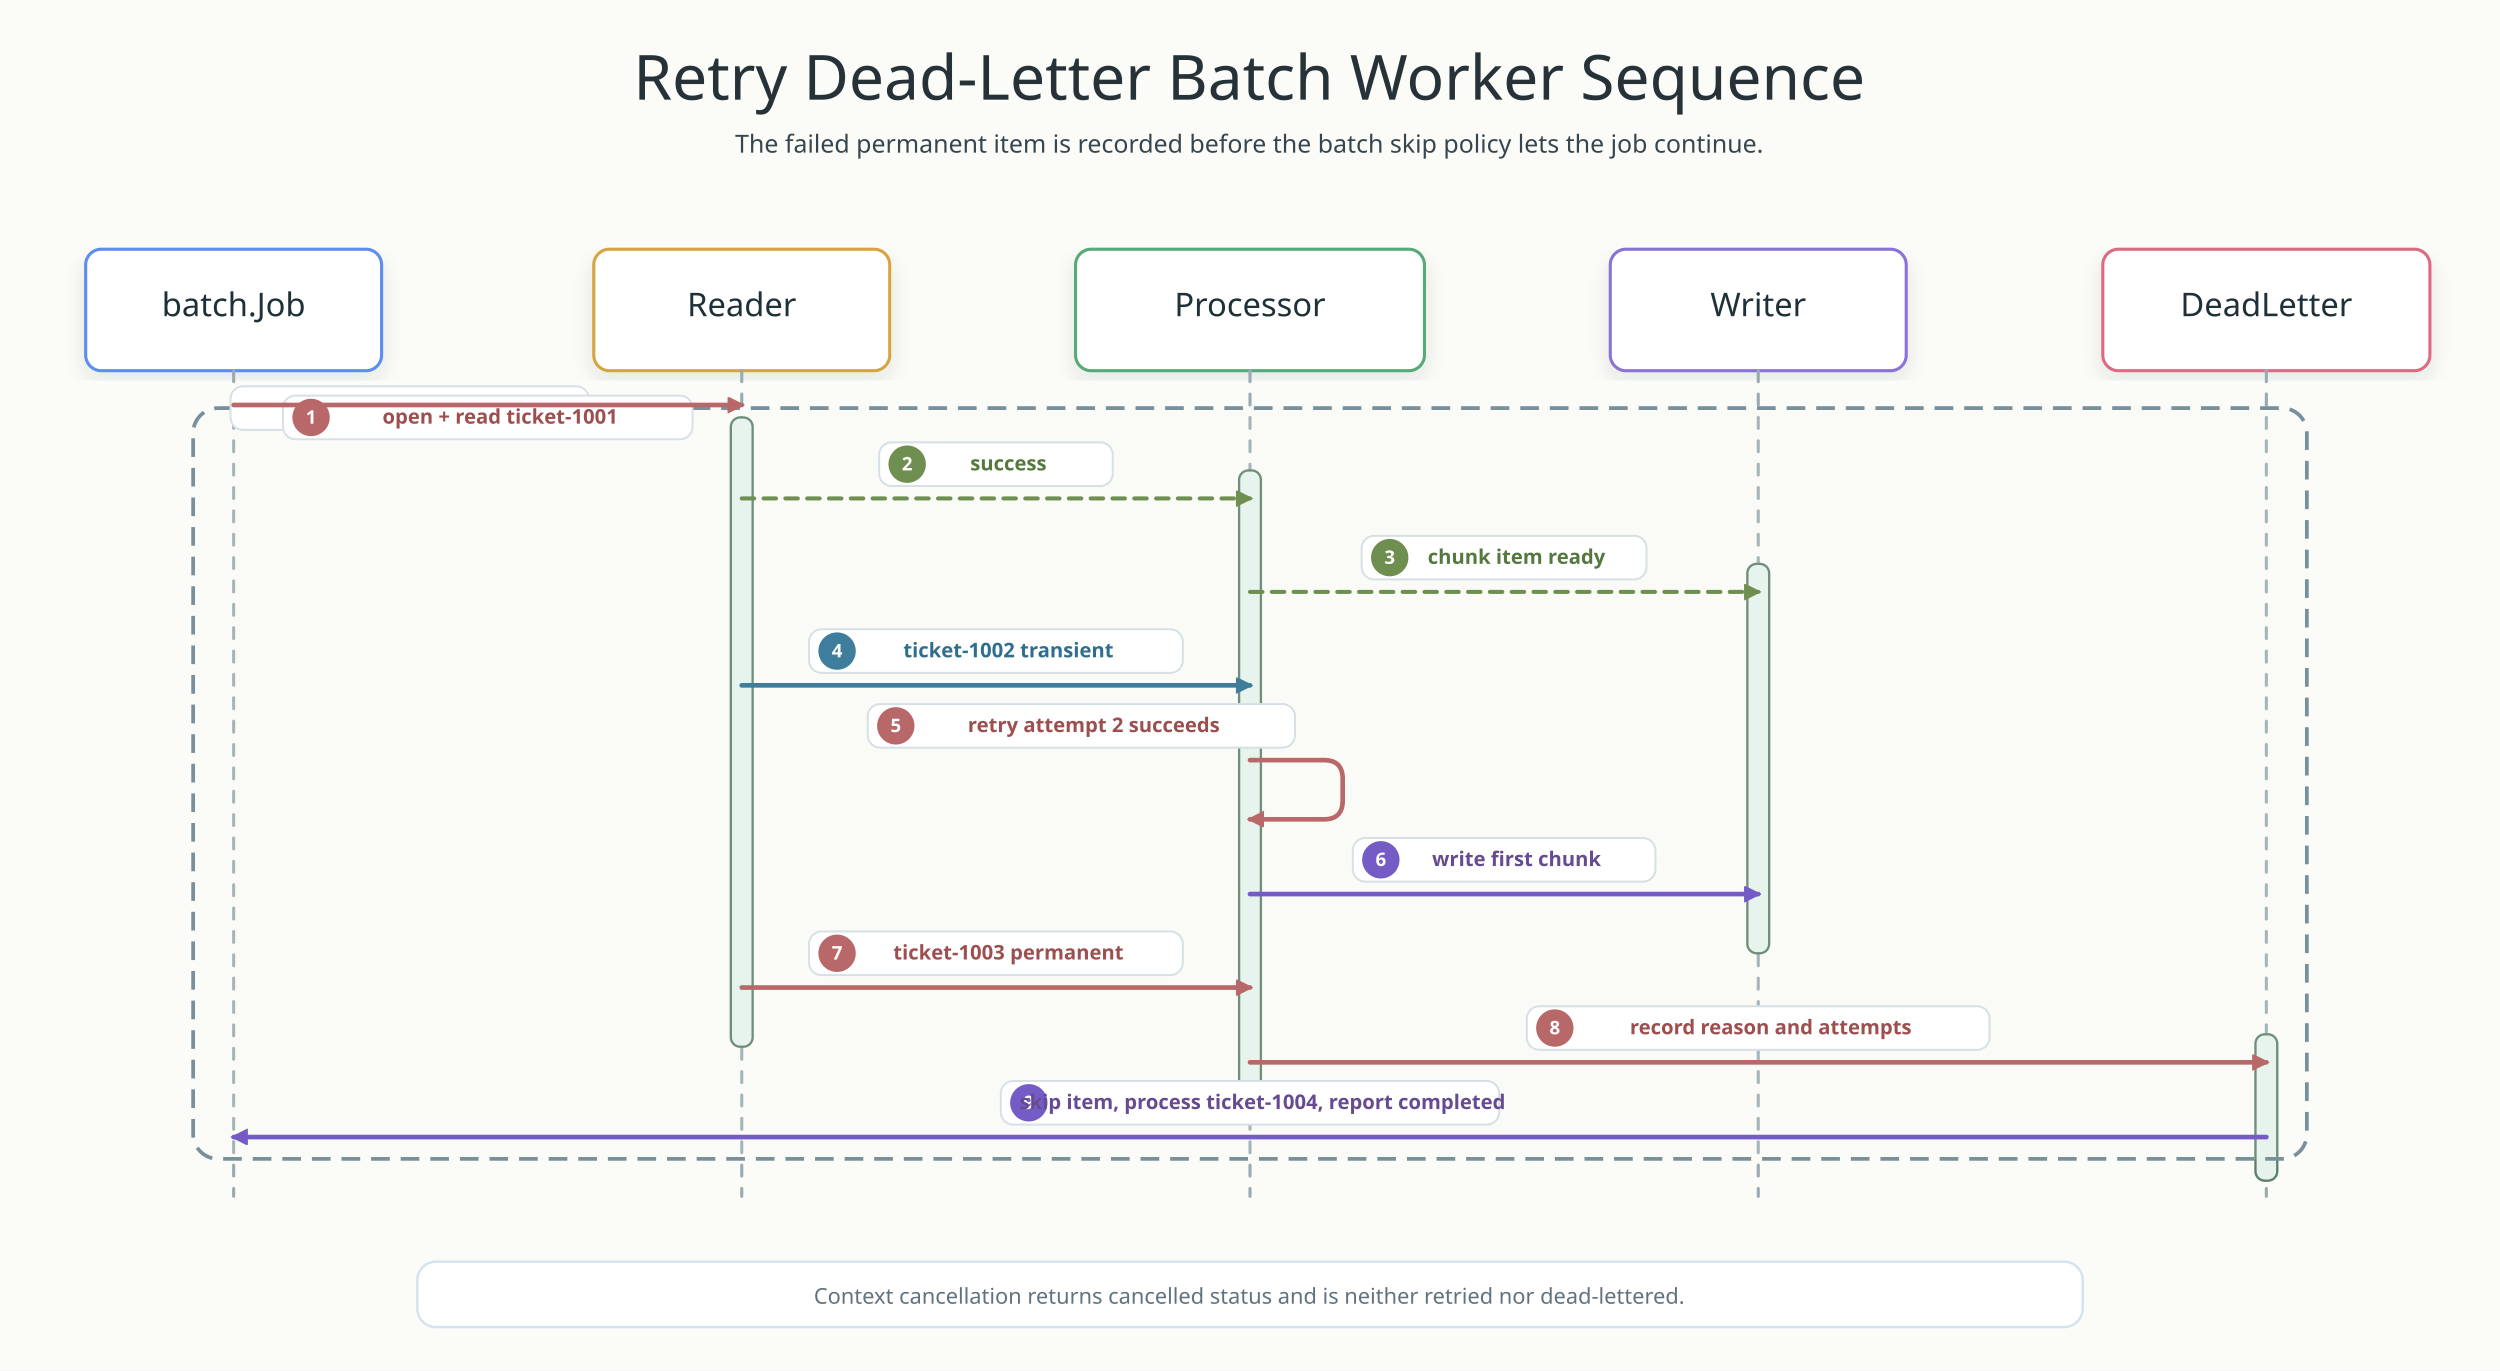
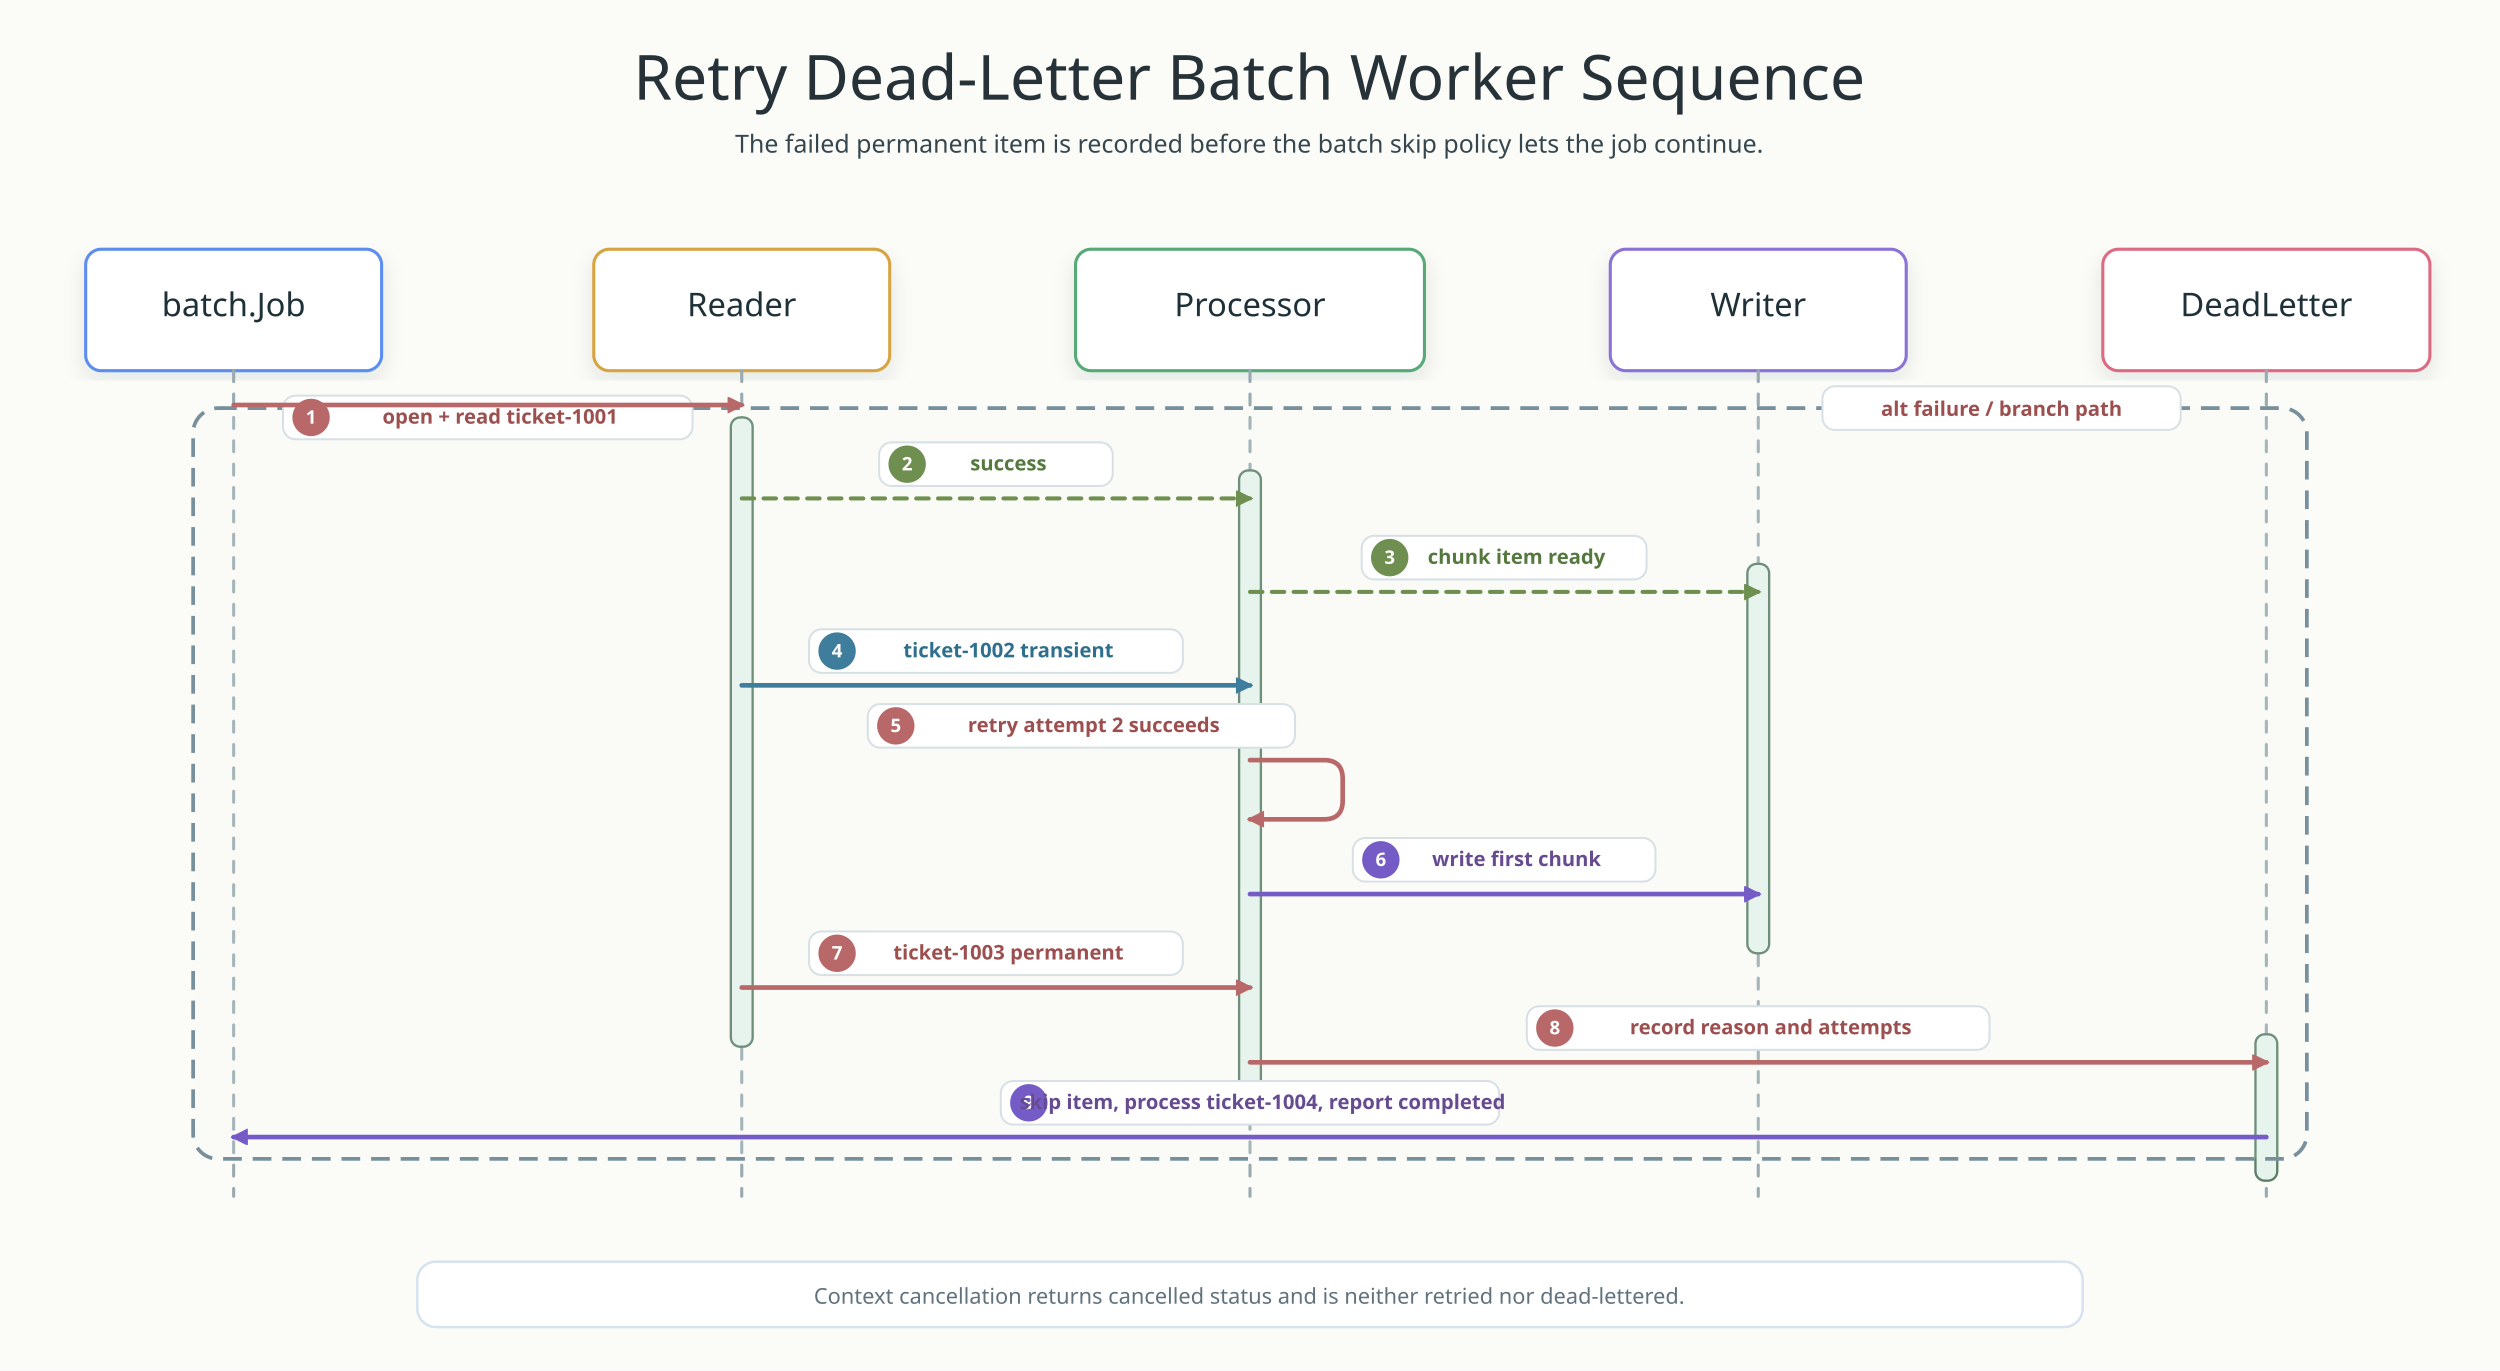
<svg xmlns="http://www.w3.org/2000/svg" width="1605" height="880" viewBox="-60 0 1605 880" role="img" aria-labelledby="title desc">
  <defs>
    <filter id="shadow" x="-8%" y="-8%" width="116%" height="116%">
      <feDropShadow dx="0" dy="6" stdDeviation="7" flood-color="#203040" flood-opacity="0.10" />
    </filter>
    <marker id="arrow-call" markerWidth="13" markerHeight="13" refX="9" refY="5" orient="auto" markerUnits="userSpaceOnUse">
      <polygon points="0,0 10,5 0,10" fill="#3F7D9C" stroke="#3F7D9C" stroke-dasharray="none" style="stroke-dasharray:none" />
    </marker>
    <marker id="arrow-return" markerWidth="13" markerHeight="13" refX="9" refY="5" orient="auto" markerUnits="userSpaceOnUse">
      <polygon points="0,0 10,5 0,10" fill="#6E8F4F" stroke="#6E8F4F" stroke-dasharray="none" style="stroke-dasharray:none" />
    </marker>
    <marker id="arrow-async" markerWidth="13" markerHeight="13" refX="9" refY="5" orient="auto" markerUnits="userSpaceOnUse">
      <polygon points="0,0 10,5 0,10" fill="#755BC6" stroke="#755BC6" stroke-dasharray="none" style="stroke-dasharray:none" />
    </marker>
    <marker id="arrow-fail" markerWidth="13" markerHeight="13" refX="9" refY="5" orient="auto" markerUnits="userSpaceOnUse">
      <polygon points="0,0 10,5 0,10" fill="#B86868" stroke="#B86868" stroke-dasharray="none" style="stroke-dasharray:none" />
    </marker>
    <style>
      @font-face { font-family: 'Architects Daughter'; src: url('file:///Users/debop/Library/Fonts/ArchitectsDaughter-Regular.ttf') format('truetype'); }
      @font-face { font-family: 'Comic Mono'; src: url('file:///Users/debop/Library/Fonts/ComicMono.ttf') format('truetype'); }
      .canvas{fill:#fbfcf8}.title{font-family:'Architects Daughter';font-size:40px;fill:#263238}.subtitle,.detail,.footer{font-family:'Comic Mono';fill:#36464f}.subtitle{font-size:16px}.footer{font-size:14px;fill:#60727d}.cardTitle{font-family:'Architects Daughter';font-size:21px;fill:#1f3138}.role{font-family:'Comic Mono';font-size:12px;fill:#546a73}.card{fill:#ffffff;stroke-width:2;filter:url(#shadow)}.lifeline{stroke:#9aaab1;stroke-width:2;stroke-dasharray:7 8;stroke-linecap:round}.activation{fill:#e6f2ec;stroke:#5b7e67;stroke-width:1.5}.call,.return,.async,.fail{fill:none;stroke-width:3;stroke-linecap:round;stroke-linejoin:round}.call{stroke:#3F7D9C;marker-end:url(#arrow-call)}.return{stroke:#6E8F4F;stroke-width:2.6;stroke-dasharray:8 6;marker-end:url(#arrow-return)}.async{stroke:#755BC6;marker-end:url(#arrow-async)}.fail{stroke:#B86868;marker-end:url(#arrow-fail)}.alt{fill:#eef7f0;fill-opacity:.14;stroke:#78909c;stroke-width:2.4;stroke-dasharray:12 7}.divider{stroke:#78909c;stroke-width:2;stroke-dasharray:10 8}rect.label{fill:#ffffff;stroke:#d7e0e4;stroke-width:1.3}.callLabel{stroke:#9cc2d1}.returnLabel{stroke:#b6c9a4}.asyncLabel{stroke:#b8a9d5}.failLabel{stroke:#d9abab}.badgeText,.msg{font-family:'Comic Mono';font-size:12px;font-weight:700}.msg{font-size:13px}.callText{fill:#2f6f8e}.returnText{fill:#55783F}.asyncText{fill:#674b91}.failText{fill:#9d4f4f}
    </style>
  </defs>
  <rect class="canvas" x="-60" y="0" width="1605" height="880" />
  <text class="title" x="742" y="64" text-anchor="middle">Retry Dead-Letter Batch Worker Sequence</text>
  <text class="subtitle" x="742" y="98" text-anchor="middle">The failed permanent item is recorded before the batch skip policy lets the job continue.</text>
  <g id="participant-1">
    <rect class="card" x="-5" y="160" width="190" height="78" rx="10" fill="#E8F3FF" stroke="#5B8DEF" />
    <text class="cardTitle" x="90" y="203" text-anchor="middle">batch.Job</text>
    <line class="lifeline" x1="90" y1="238" x2="90" y2="768" />
  </g>
  <g id="participant-2">
    <rect class="card" x="321.2" y="160" width="190" height="78" rx="10" fill="#FFF3D9" stroke="#D6A441" />
    <text class="cardTitle" x="416.2" y="203" text-anchor="middle">Reader</text>
    <line class="lifeline" x1="416.2" y1="238" x2="416.2" y2="768" />
  </g>
  <g id="participant-3">
    <rect class="card" x="630.5" y="160" width="224" height="78" rx="10" fill="#EAF7EF" stroke="#58A978" />
    <text class="cardTitle" x="742.5" y="203" text-anchor="middle">Processor</text>
    <line class="lifeline" x1="742.5" y1="238" x2="742.5" y2="768" />
  </g>
  <g id="participant-4">
    <rect class="card" x="973.8" y="160" width="190" height="78" rx="10" fill="#F1ECFF" stroke="#8A72D6" />
    <text class="cardTitle" x="1068.8" y="203" text-anchor="middle">Writer</text>
    <line class="lifeline" x1="1068.8" y1="238" x2="1068.8" y2="768" />
  </g>
  <g id="participant-5">
    <rect class="card" x="1290" y="160" width="210" height="78" rx="10" fill="#FDECEF" stroke="#DC6B82" />
    <text class="cardTitle" x="1395" y="203" text-anchor="middle">DeadLetter</text>
    <line class="lifeline" x1="1395" y1="238" x2="1395" y2="768" />
  </g>
  <rect class="activation" x="409.2" y="268" width="14" height="404" rx="6" />
  <rect class="activation" x="735.5" y="302" width="14" height="418" rx="6" />
  <rect class="activation" x="1061.8" y="362" width="14" height="250" rx="6" />
  <rect class="activation" x="1388" y="664" width="14" height="94" rx="6" />
  <rect class="alt" x="64" y="262" width="1357" height="482" rx="16" />
-   <rect class="label failLabel" x="88" y="248" width="230" height="28" rx="8" />
-   <text class="msg failText" x="203" y="267" text-anchor="middle">alt failure / branch path</text>
+   <rect class="label failLabel" x="1110" y="248" width="230" height="28" rx="8" />
+   <text class="msg failText" x="1225" y="267" text-anchor="middle">alt failure / branch path</text>
  <g id="message-1">
    <rect class="label failLabel" x="121.7" y="254" width="262.9" height="28" rx="8" />
    <circle cx="139.7" cy="268" r="12" fill="#B86868" />
    <text class="badgeText" x="139.7" y="272" text-anchor="middle" fill="#fff">1</text>
    <text class="msg failText" x="261.1" y="272" text-anchor="middle">open + read ticket-1001</text>
    <path class="fail" d="M 90 260 H 416.2" />
  </g>
  <g id="message-2">
    <rect class="label returnLabel" x="504.4" y="284" width="150" height="28" rx="8" />
    <circle cx="522.4" cy="298" r="12" fill="#6E8F4F" />
    <text class="badgeText" x="522.4" y="302" text-anchor="middle" fill="#fff">2</text>
    <text class="msg returnText" x="587.4" y="302" text-anchor="middle">success</text>
    <path class="return" d="M 416.2 320 H 742.5" />
  </g>
  <g id="message-3">
    <rect class="label returnLabel" x="814.2" y="344" width="182.9" height="28" rx="8" />
    <circle cx="832.2" cy="358" r="12" fill="#6E8F4F" />
    <text class="badgeText" x="832.2" y="362" text-anchor="middle" fill="#fff">3</text>
    <text class="msg returnText" x="913.6" y="362" text-anchor="middle">chunk item ready</text>
    <path class="return" d="M 742.5 380 H 1068.8" />
  </g>
  <g id="message-4">
    <rect class="label callLabel" x="459.4" y="404" width="240" height="28" rx="8" />
    <circle cx="477.4" cy="418" r="12" fill="#3F7D9C" />
    <text class="badgeText" x="477.4" y="422" text-anchor="middle" fill="#fff">4</text>
    <text class="msg callText" x="587.4" y="422" text-anchor="middle">ticket-1002 transient</text>
    <path class="call" d="M 416.2 440 H 742.5" />
  </g>
  <g id="message-5">
    <rect class="label failLabel" x="497.1" y="452" width="274.3" height="28" rx="8" />
    <circle cx="515.1" cy="466" r="12" fill="#B86868" />
    <text class="badgeText" x="515.1" y="470" text-anchor="middle" fill="#fff">5</text>
    <text class="msg failText" x="642.2" y="470" text-anchor="middle">retry attempt 2 succeeds</text>
    <path class="fail" d="M 742.5 488 H 790 Q 802 488 802 500 V 514 Q 802 526 790 526 H 742.5" />
  </g>
  <g id="message-6">
    <rect class="label asyncLabel" x="808.5" y="538" width="194.3" height="28" rx="8" />
    <circle cx="826.5" cy="552" r="12" fill="#755BC6" />
    <text class="badgeText" x="826.5" y="556" text-anchor="middle" fill="#fff">6</text>
    <text class="msg asyncText" x="913.6" y="556" text-anchor="middle">write first chunk</text>
    <path class="async" d="M 742.5 574 H 1068.8" />
  </g>
  <g id="message-7">
    <rect class="label failLabel" x="459.4" y="598" width="240" height="28" rx="8" />
    <circle cx="477.4" cy="612" r="12" fill="#B86868" />
    <text class="badgeText" x="477.4" y="616" text-anchor="middle" fill="#fff">7</text>
    <text class="msg failText" x="587.4" y="616" text-anchor="middle">ticket-1003 permanent</text>
    <path class="fail" d="M 416.2 634 H 742.5" />
  </g>
  <g id="message-8">
    <rect class="label failLabel" x="920.2" y="646" width="297.1" height="28" rx="8" />
    <circle cx="938.2" cy="660" r="12" fill="#B86868" />
    <text class="badgeText" x="938.2" y="664" text-anchor="middle" fill="#fff">8</text>
    <text class="msg failText" x="1076.8" y="664" text-anchor="middle">record reason and attempts</text>
    <path class="fail" d="M 742.5 682 H 1395" />
  </g>
  <g id="message-9">
    <rect class="label asyncLabel" x="582.5" y="694" width="320" height="28" rx="8" />
    <circle cx="600.5" cy="708" r="12" fill="#755BC6" />
    <text class="badgeText" x="600.5" y="712" text-anchor="middle" fill="#fff">9</text>
    <text class="msg asyncText" x="750.5" y="712" text-anchor="middle">skip item, process ticket-1004, report completed</text>
    <path class="async" d="M 1395 730 H 90" />
  </g>
  <g>
    <rect x="207.9" y="810" width="1069.2" height="42" rx="12" fill="#ffffff" stroke="#D6E3EF" stroke-width="1.6" />
    <text class="footer" x="742" y="837" text-anchor="middle">Context cancellation returns cancelled status and is neither retried nor dead-lettered.</text>
  </g>
</svg>
